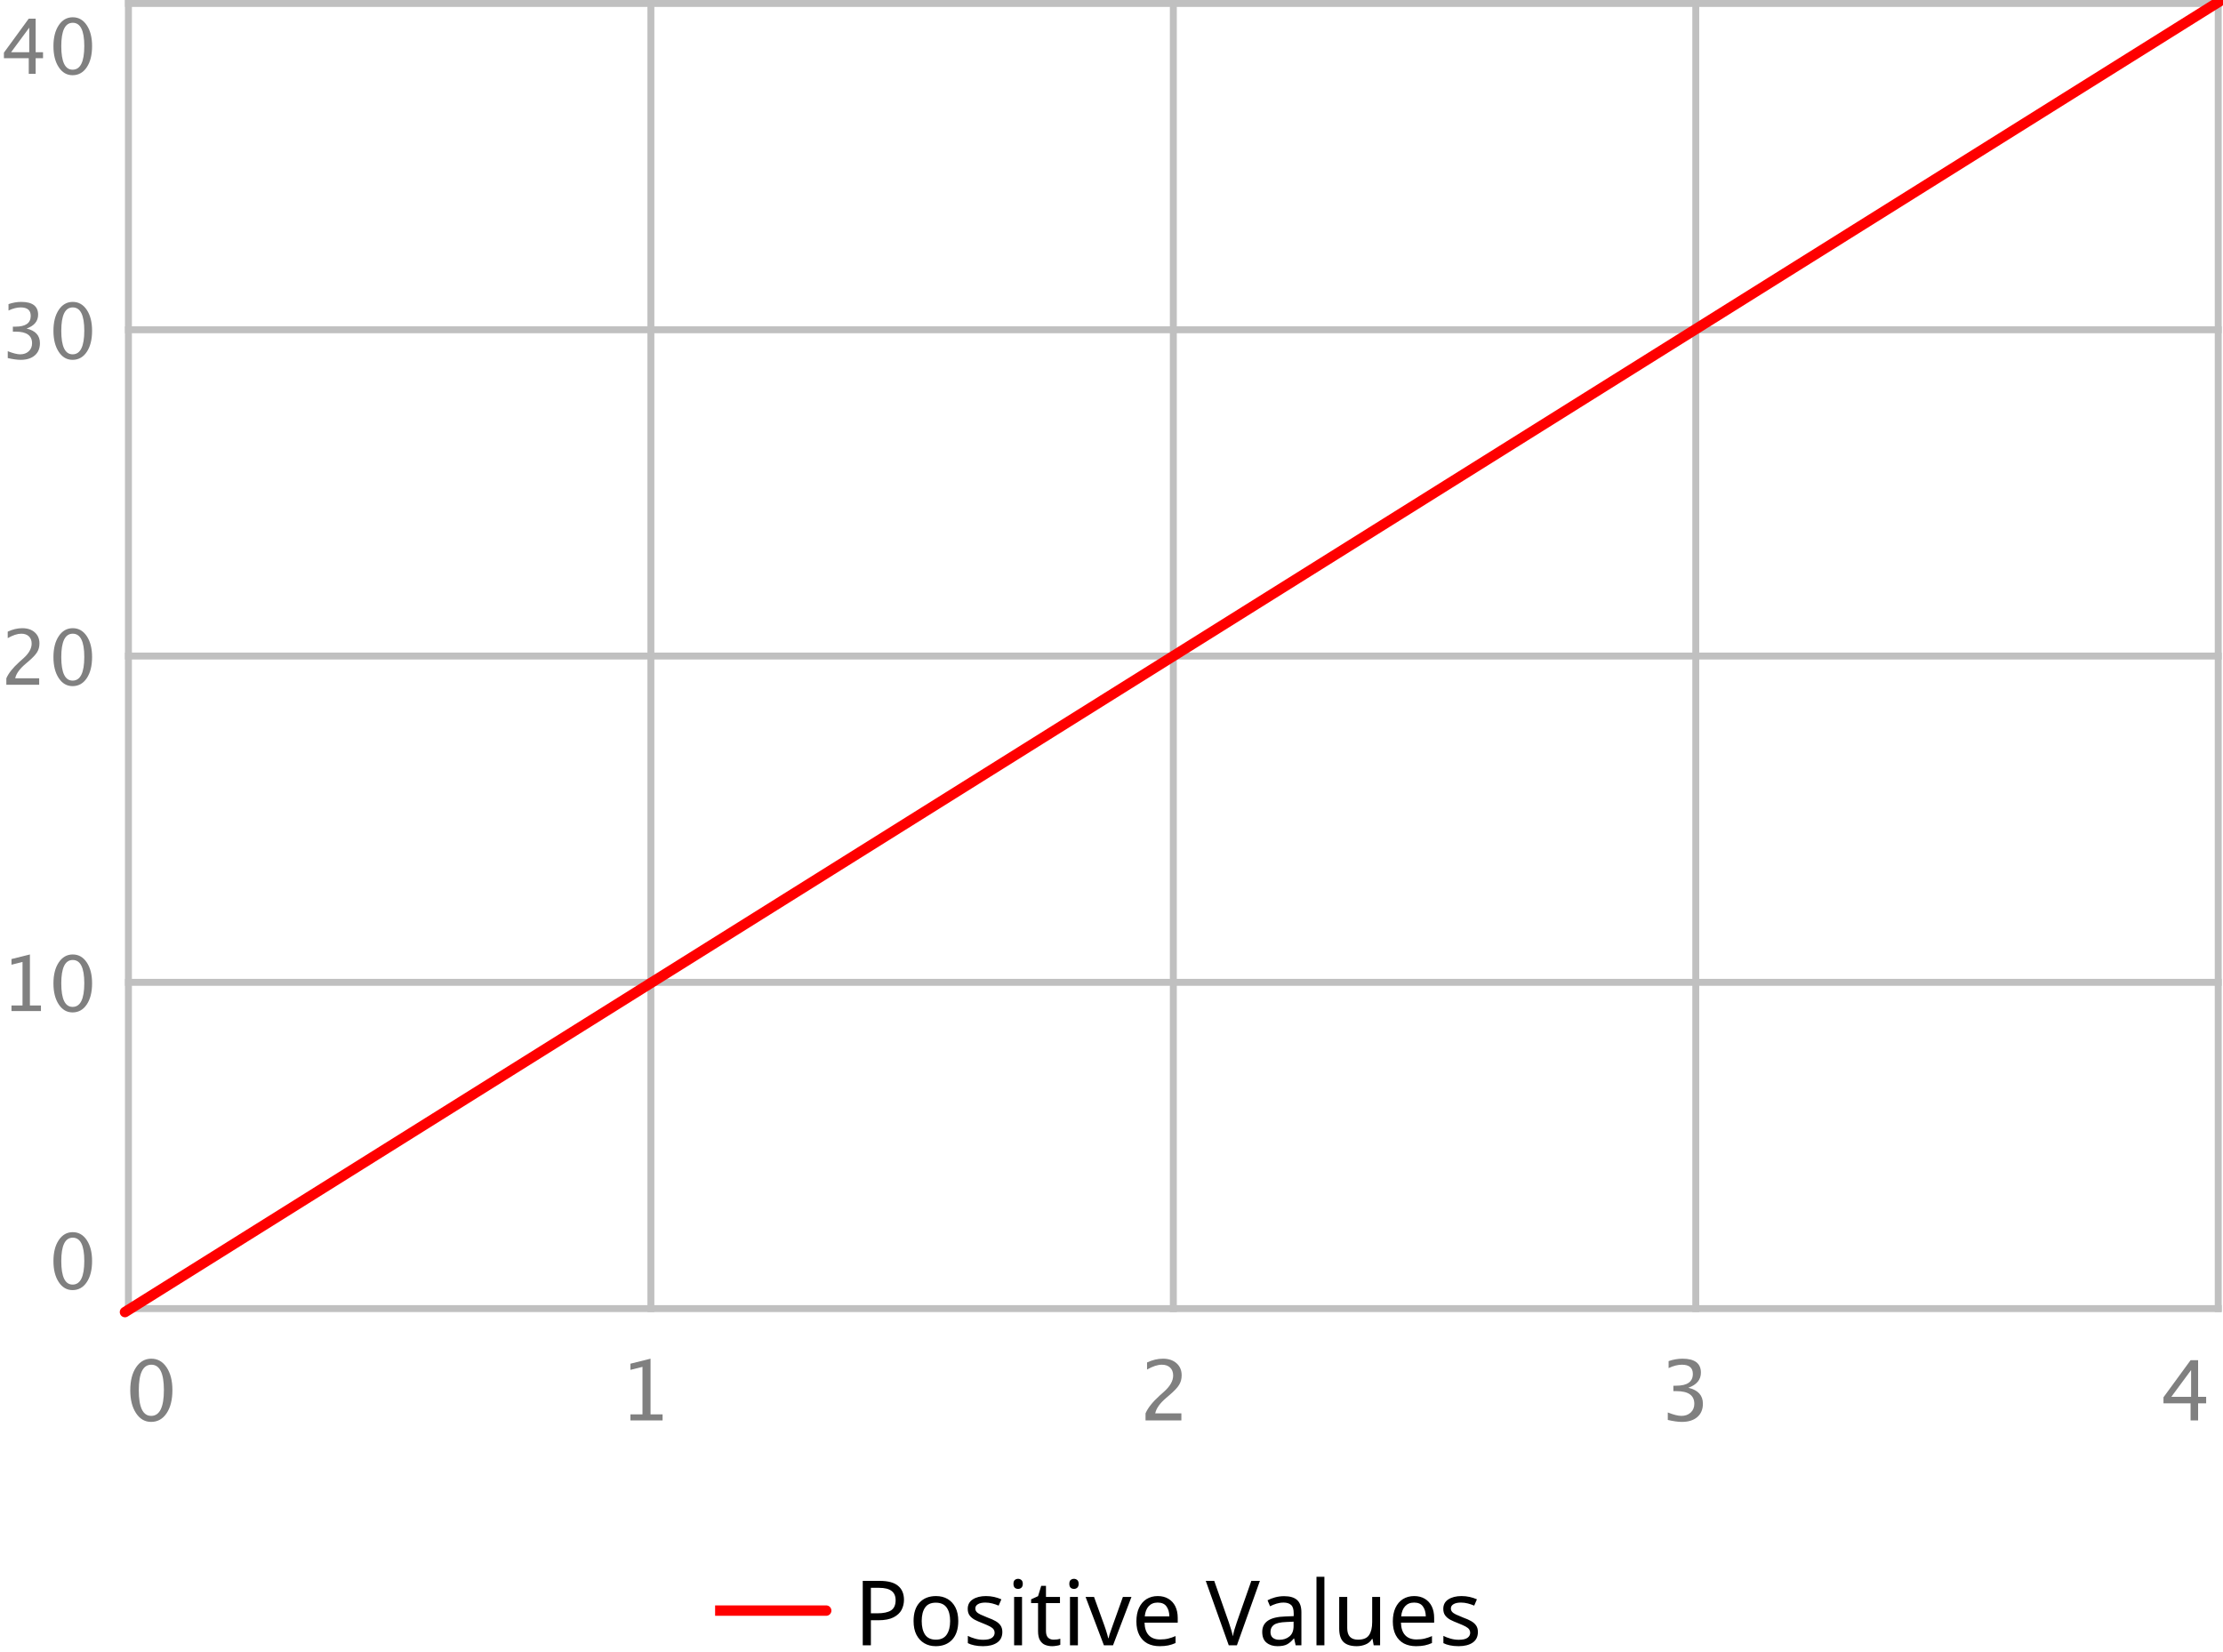
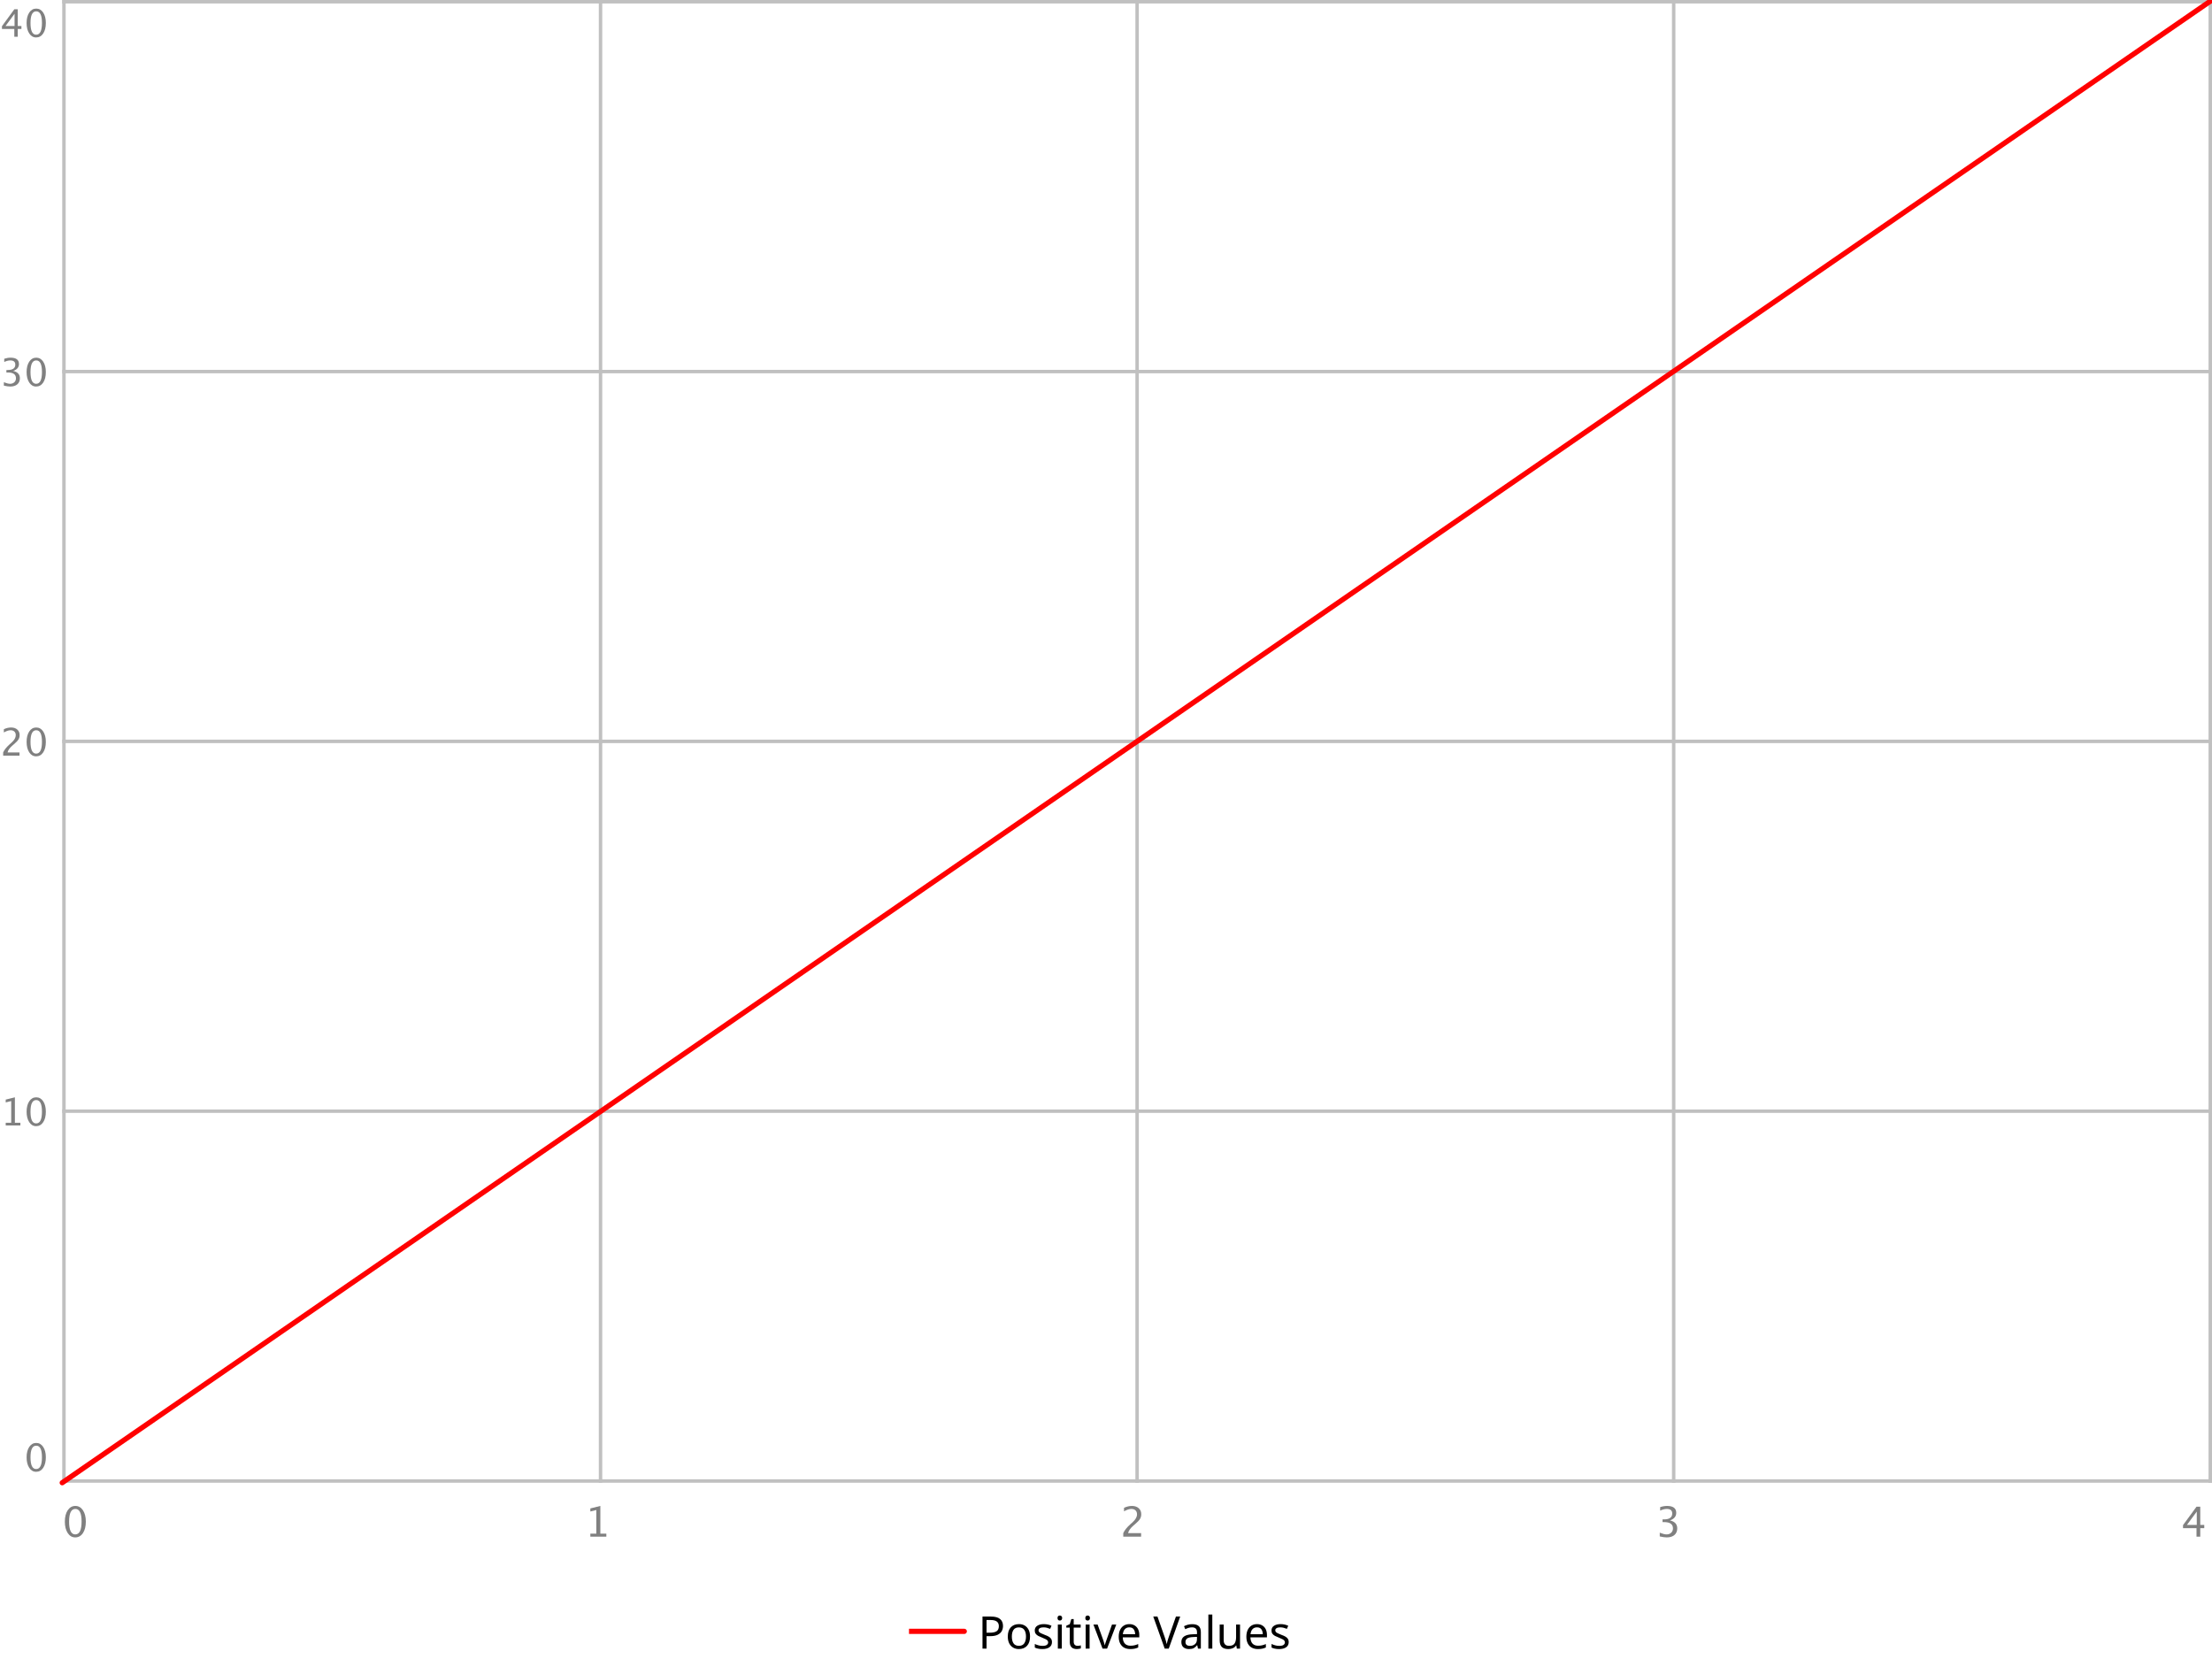
- <svg xmlns="http://www.w3.org/2000/svg" color-interpolation="auto" color-rendering="auto" contentScriptType="text/ecmascript" contentStyleType="text/css" fill="black" fill-opacity="1" font-family="'Dialog'" font-size="12px" font-style="normal" font-weight="normal" image-rendering="auto" preserveAspectRatio="xMidYMid meet" shape-rendering="auto" stroke="black" stroke-dasharray="none" stroke-dashoffset="0" stroke-linecap="square" stroke-linejoin="miter" stroke-miterlimit="10" stroke-opacity="1" stroke-width="1" text-rendering="auto" version="1.0" zoomAndPan="magnify">
+ <svg xmlns="http://www.w3.org/2000/svg" color-interpolation="auto" color-rendering="auto" contentScriptType="text/ecmascript" contentStyleType="text/css" fill="black" fill-opacity="1" font-family="'Dialog'" font-size="12px" font-style="normal" font-weight="normal" height="480" image-rendering="auto" preserveAspectRatio="xMidYMid meet" shape-rendering="auto" stroke="black" stroke-dasharray="none" stroke-dashoffset="0" stroke-linecap="square" stroke-linejoin="miter" stroke-miterlimit="10" stroke-opacity="1" stroke-width="1" text-rendering="auto" version="1.0" width="640" zoomAndPan="magnify">
  <defs id="genericDefs" />
  <g>
    <defs id="defs1">
      <clipPath clipPathUnits="userSpaceOnUse" id="clipPath1">
-         <path d="M0 0 L75 0 L75 15 L0 15 L0 0 Z" />
+         <path d="M0 0 L155 0 L155 15 L0 15 L0 0 Z" />
      </clipPath>
      <clipPath clipPathUnits="userSpaceOnUse" id="clipPath2">
        <path d="M0 0 L14 0 L14 13 L0 13 L0 0 Z" />
      </clipPath>
      <clipPath clipPathUnits="userSpaceOnUse" id="clipPath3">
        <path d="M0 0 L114 0 L114 16 L0 16 L0 0 Z" />
      </clipPath>
      <clipPath clipPathUnits="userSpaceOnUse" id="clipPath4">
        <path d="M0 0 L0 16 L114 16 L114 0 Z" />
      </clipPath>
    </defs>
    <g fill="silver" stroke="silver" stroke-linecap="butt" stroke-linejoin="bevel">
-       <line fill="none" x1="18" x2="320" y1="0.5" y2="0.5" />
-       <line fill="none" x1="18" x2="320" y1="47.5" y2="47.5" />
-       <line fill="none" x1="18" x2="320" y1="94.5" y2="94.5" />
-       <line fill="none" x1="18" x2="320" y1="141.5" y2="141.5" />
-       <line fill="none" x1="18" x2="320" y1="188.5" y2="188.5" />
-       <line fill="none" x1="18.5" x2="18.5" y1="0" y2="189" />
-       <line fill="none" x1="93.75" x2="93.75" y1="0" y2="189" />
-       <line fill="none" x1="169" x2="169" y1="0" y2="189" />
-       <line fill="none" x1="244.25" x2="244.25" y1="0" y2="189" />
-       <line fill="none" x1="319.5" x2="319.5" y1="0" y2="189" />
+       <line fill="none" x1="18" x2="640" y1="0.5" y2="0.5" />
+       <line fill="none" x1="18" x2="640" y1="107.5" y2="107.5" />
+       <line fill="none" x1="18" x2="640" y1="214.5" y2="214.5" />
+       <line fill="none" x1="18" x2="640" y1="321.5" y2="321.5" />
+       <line fill="none" x1="18" x2="640" y1="428.5" y2="428.5" />
+       <line fill="none" x1="18.5" x2="18.5" y1="0" y2="429" />
+       <line fill="none" x1="173.75" x2="173.75" y1="0" y2="429" />
+       <line fill="none" x1="329" x2="329" y1="0" y2="429" />
+       <line fill="none" x1="484.25" x2="484.25" y1="0" y2="429" />
+       <line fill="none" x1="639.5" x2="639.5" y1="0" y2="429" />
    </g>
-     <g fill="gray" font-family="'Lucida Grande'" stroke="gray" stroke-linecap="butt" stroke-linejoin="bevel" transform="translate(18,193)">
+     <g fill="gray" font-family="'Lucida Grande'" stroke="gray" stroke-linecap="butt" stroke-linejoin="bevel" transform="translate(18,433)">
      <path clip-path="url(#clipPath1)" d="M3.762 11.818 Q2.42 11.818 1.591 10.556 Q0.762 9.293 0.762 7.26 Q0.762 5.209 1.597 3.961 Q2.432 2.713 3.797 2.713 Q5.162 2.713 5.997 3.961 Q6.832 5.209 6.832 7.242 Q6.832 9.328 5.997 10.573 Q5.162 11.818 3.762 11.818 ZM3.773 10.951 Q5.607 10.951 5.607 7.225 Q5.607 3.58 3.797 3.58 Q1.992 3.58 1.992 7.26 Q1.992 10.951 3.773 10.951 Z" stroke="none" />
    </g>
-     <g fill="gray" font-family="'Lucida Grande'" stroke="gray" stroke-linecap="butt" stroke-linejoin="bevel" transform="translate(89,193)">
+     <g fill="gray" font-family="'Lucida Grande'" stroke="gray" stroke-linecap="butt" stroke-linejoin="bevel" transform="translate(169,433)">
      <path clip-path="url(#clipPath1)" d="M1.805 11.602 L1.805 10.734 L3.539 10.734 L3.539 3.891 L1.805 4.324 L1.805 3.434 L4.699 2.713 L4.699 10.734 L6.434 10.734 L6.434 11.602 Z" stroke="none" />
    </g>
-     <g fill="gray" font-family="'Lucida Grande'" stroke="gray" stroke-linecap="butt" stroke-linejoin="bevel" transform="translate(164,193)">
+     <g fill="gray" font-family="'Lucida Grande'" stroke="gray" stroke-linecap="butt" stroke-linejoin="bevel" transform="translate(324,433)">
      <path clip-path="url(#clipPath1)" d="M0.996 11.602 L0.996 10.588 Q1.5 9.41 3.035 8.021 L3.697 7.43 Q4.975 6.275 4.975 5.139 Q4.975 4.412 4.538 3.996 Q4.102 3.58 3.34 3.58 Q2.438 3.58 1.213 4.277 L1.213 3.258 Q2.367 2.713 3.504 2.713 Q4.723 2.713 5.461 3.369 Q6.199 4.025 6.199 5.109 Q6.199 5.889 5.827 6.492 Q5.455 7.096 4.441 7.957 L3.996 8.338 Q2.607 9.516 2.391 10.588 L6.158 10.588 L6.158 11.602 Z" stroke="none" />
    </g>
-     <g fill="gray" font-family="'Lucida Grande'" stroke="gray" stroke-linecap="butt" stroke-linejoin="bevel" transform="translate(239,193)">
+     <g fill="gray" font-family="'Lucida Grande'" stroke="gray" stroke-linecap="butt" stroke-linejoin="bevel" transform="translate(479,433)">
      <path clip-path="url(#clipPath1)" d="M1.219 11.537 L1.219 10.459 Q2.461 10.951 3.176 10.951 Q4.002 10.951 4.521 10.468 Q5.039 9.984 5.039 9.217 Q5.039 7.389 2.478 7.389 L2.022 7.389 L2.022 6.609 L2.426 6.604 Q4.828 6.604 4.828 4.91 Q4.828 3.58 3.246 3.58 Q2.379 3.58 1.336 4.066 L1.336 3.059 Q2.361 2.713 3.328 2.713 Q5.988 2.713 5.988 4.723 Q5.988 6.252 4.178 6.902 Q6.275 7.389 6.275 9.199 Q6.275 10.424 5.467 11.121 Q4.658 11.818 3.246 11.818 Q2.443 11.818 1.219 11.537 Z" stroke="none" />
    </g>
-     <g fill="gray" font-family="'Lucida Grande'" stroke="gray" stroke-linecap="butt" stroke-linejoin="bevel" transform="translate(311,193)">
+     <g fill="gray" font-family="'Lucida Grande'" stroke="gray" stroke-linecap="butt" stroke-linejoin="bevel" transform="translate(631,433)">
      <path clip-path="url(#clipPath1)" d="M4.518 11.602 L4.518 9.146 L0.615 9.146 L0.615 8.273 L4.518 2.93 L5.602 2.93 L5.602 8.203 L6.762 8.203 L6.762 9.146 L5.602 9.146 L5.602 11.602 ZM1.746 8.203 L4.594 8.203 L4.594 4.348 Z" stroke="none" />
    </g>
-     <g fill="gray" font-family="'Lucida Grande'" font-size="11px" stroke="gray" stroke-linecap="butt" stroke-linejoin="bevel" transform="translate(0,175)">
+     <g fill="gray" font-family="'Lucida Grande'" font-size="11px" stroke="gray" stroke-linecap="butt" stroke-linejoin="bevel" transform="translate(0,415)">
      <path clip-path="url(#clipPath2)" d="M10.448 10.834 Q9.218 10.834 8.458 9.676 Q7.698 8.519 7.698 6.655 Q7.698 4.775 8.464 3.631 Q9.229 2.487 10.48 2.487 Q11.732 2.487 12.497 3.631 Q13.263 4.775 13.263 6.639 Q13.263 8.551 12.497 9.692 Q11.732 10.834 10.448 10.834 ZM10.459 10.039 Q12.14 10.039 12.14 6.623 Q12.14 3.282 10.48 3.282 Q8.826 3.282 8.826 6.655 Q8.826 10.039 10.459 10.039 Z" stroke="none" />
    </g>
-     <g fill="gray" font-family="'Lucida Grande'" font-size="11px" stroke="gray" stroke-linecap="butt" stroke-linejoin="bevel" transform="translate(0,135)">
+     <g fill="gray" font-family="'Lucida Grande'" font-size="11px" stroke="gray" stroke-linecap="butt" stroke-linejoin="bevel" transform="translate(0,315)">
      <path clip-path="url(#clipPath2)" d="M1.654 10.635 L1.654 9.84 L3.244 9.84 L3.244 3.566 L1.654 3.964 L1.654 3.147 L4.308 2.487 L4.308 9.84 L5.897 9.84 L5.897 10.635 ZM10.448 10.834 Q9.218 10.834 8.458 9.676 Q7.698 8.519 7.698 6.655 Q7.698 4.775 8.464 3.631 Q9.229 2.487 10.48 2.487 Q11.732 2.487 12.497 3.631 Q13.263 4.775 13.263 6.639 Q13.263 8.551 12.497 9.692 Q11.732 10.834 10.448 10.834 ZM10.459 10.039 Q12.14 10.039 12.14 6.623 Q12.14 3.282 10.48 3.282 Q8.826 3.282 8.826 6.655 Q8.826 10.039 10.459 10.039 Z" stroke="none" />
    </g>
-     <g fill="gray" font-family="'Lucida Grande'" font-size="11px" stroke="gray" stroke-linecap="butt" stroke-linejoin="bevel" transform="translate(0,88)">
+     <g fill="gray" font-family="'Lucida Grande'" font-size="11px" stroke="gray" stroke-linecap="butt" stroke-linejoin="bevel" transform="translate(0,208)">
      <path clip-path="url(#clipPath2)" d="M0.913 10.635 L0.913 9.706 Q1.375 8.626 2.782 7.353 L3.389 6.811 Q4.56 5.752 4.56 4.71 Q4.56 4.044 4.16 3.663 Q3.76 3.282 3.062 3.282 Q2.234 3.282 1.112 3.921 L1.112 2.986 Q2.17 2.487 3.212 2.487 Q4.329 2.487 5.006 3.088 Q5.683 3.69 5.683 4.684 Q5.683 5.398 5.342 5.951 Q5 6.504 4.071 7.294 L3.663 7.643 Q2.39 8.723 2.191 9.706 L5.645 9.706 L5.645 10.635 ZM10.448 10.834 Q9.218 10.834 8.458 9.676 Q7.698 8.519 7.698 6.655 Q7.698 4.775 8.464 3.631 Q9.229 2.487 10.48 2.487 Q11.732 2.487 12.497 3.631 Q13.263 4.775 13.263 6.639 Q13.263 8.551 12.497 9.692 Q11.732 10.834 10.448 10.834 ZM10.459 10.039 Q12.14 10.039 12.14 6.623 Q12.14 3.282 10.48 3.282 Q8.826 3.282 8.826 6.655 Q8.826 10.039 10.459 10.039 Z" stroke="none" />
    </g>
-     <g fill="gray" font-family="'Lucida Grande'" font-size="11px" stroke="gray" stroke-linecap="butt" stroke-linejoin="bevel" transform="translate(0,41)">
+     <g fill="gray" font-family="'Lucida Grande'" font-size="11px" stroke="gray" stroke-linecap="butt" stroke-linejoin="bevel" transform="translate(0,101)">
      <path clip-path="url(#clipPath2)" d="M1.117 10.576 L1.117 9.587 Q2.256 10.039 2.911 10.039 Q3.668 10.039 4.144 9.595 Q4.619 9.152 4.619 8.449 Q4.619 6.773 2.272 6.773 L1.853 6.773 L1.853 6.059 L2.224 6.053 Q4.426 6.053 4.426 4.501 Q4.426 3.282 2.976 3.282 Q2.181 3.282 1.225 3.728 L1.225 2.804 Q2.165 2.487 3.051 2.487 Q5.489 2.487 5.489 4.329 Q5.489 5.731 3.83 6.327 Q5.752 6.773 5.752 8.433 Q5.752 9.555 5.011 10.194 Q4.27 10.834 2.976 10.834 Q2.24 10.834 1.117 10.576 ZM10.448 10.834 Q9.218 10.834 8.458 9.676 Q7.698 8.519 7.698 6.655 Q7.698 4.775 8.464 3.631 Q9.229 2.487 10.48 2.487 Q11.732 2.487 12.497 3.631 Q13.263 4.775 13.263 6.639 Q13.263 8.551 12.497 9.692 Q11.732 10.834 10.448 10.834 ZM10.459 10.039 Q12.14 10.039 12.14 6.623 Q12.14 3.282 10.48 3.282 Q8.826 3.282 8.826 6.655 Q8.826 10.039 10.459 10.039 Z" stroke="none" />
    </g>
    <g fill="gray" font-family="'Lucida Grande'" font-size="11px" stroke="gray" stroke-linecap="butt" stroke-linejoin="bevel">
      <path clip-path="url(#clipPath2)" d="M4.141 10.635 L4.141 8.384 L0.564 8.384 L0.564 7.584 L4.141 2.686 L5.135 2.686 L5.135 7.519 L6.198 7.519 L6.198 8.384 L5.135 8.384 L5.135 10.635 ZM1.601 7.519 L4.211 7.519 L4.211 3.985 ZM10.448 10.834 Q9.218 10.834 8.458 9.676 Q7.698 8.519 7.698 6.655 Q7.698 4.775 8.464 3.631 Q9.229 2.487 10.48 2.487 Q11.732 2.487 12.497 3.631 Q13.263 4.775 13.263 6.639 Q13.263 8.551 12.497 9.692 Q11.732 10.834 10.448 10.834 ZM10.459 10.039 Q12.14 10.039 12.14 6.623 Q12.14 3.282 10.48 3.282 Q8.826 3.282 8.826 6.655 Q8.826 10.039 10.459 10.039 Z" stroke="none" />
    </g>
    <g fill="red" stroke="red" stroke-linecap="round" stroke-linejoin="round" stroke-width="1.5">
-       <path d="M18 189 L93.5 141.75 L169 94.5 L244.5 47.25 L320 0" fill="none" />
+       <path d="M18 429 L173.5 321.75 L329 214.5 L484.5 107.25 L640 0" fill="none" />
    </g>
-     <g fill="red" font-family="'Lucida Grande'" font-size="13px" stroke="red" stroke-linecap="round" stroke-linejoin="round" stroke-width="1.5" transform="translate(103,224)">
+     <g fill="red" font-family="'Lucida Grande'" font-size="13px" stroke="red" stroke-linecap="round" stroke-linejoin="round" stroke-width="1.5" transform="translate(263,464)">
      <line clip-path="url(#clipPath4)" fill="none" x1="0" x2="16" y1="8" y2="8" />
      <text clip-path="url(#clipPath4)" fill="black" stroke="none" text-rendering="optimizeLegibility" x="20" xml:space="preserve" y="13">Positive Values</text>
    </g>
  </g>
</svg>
